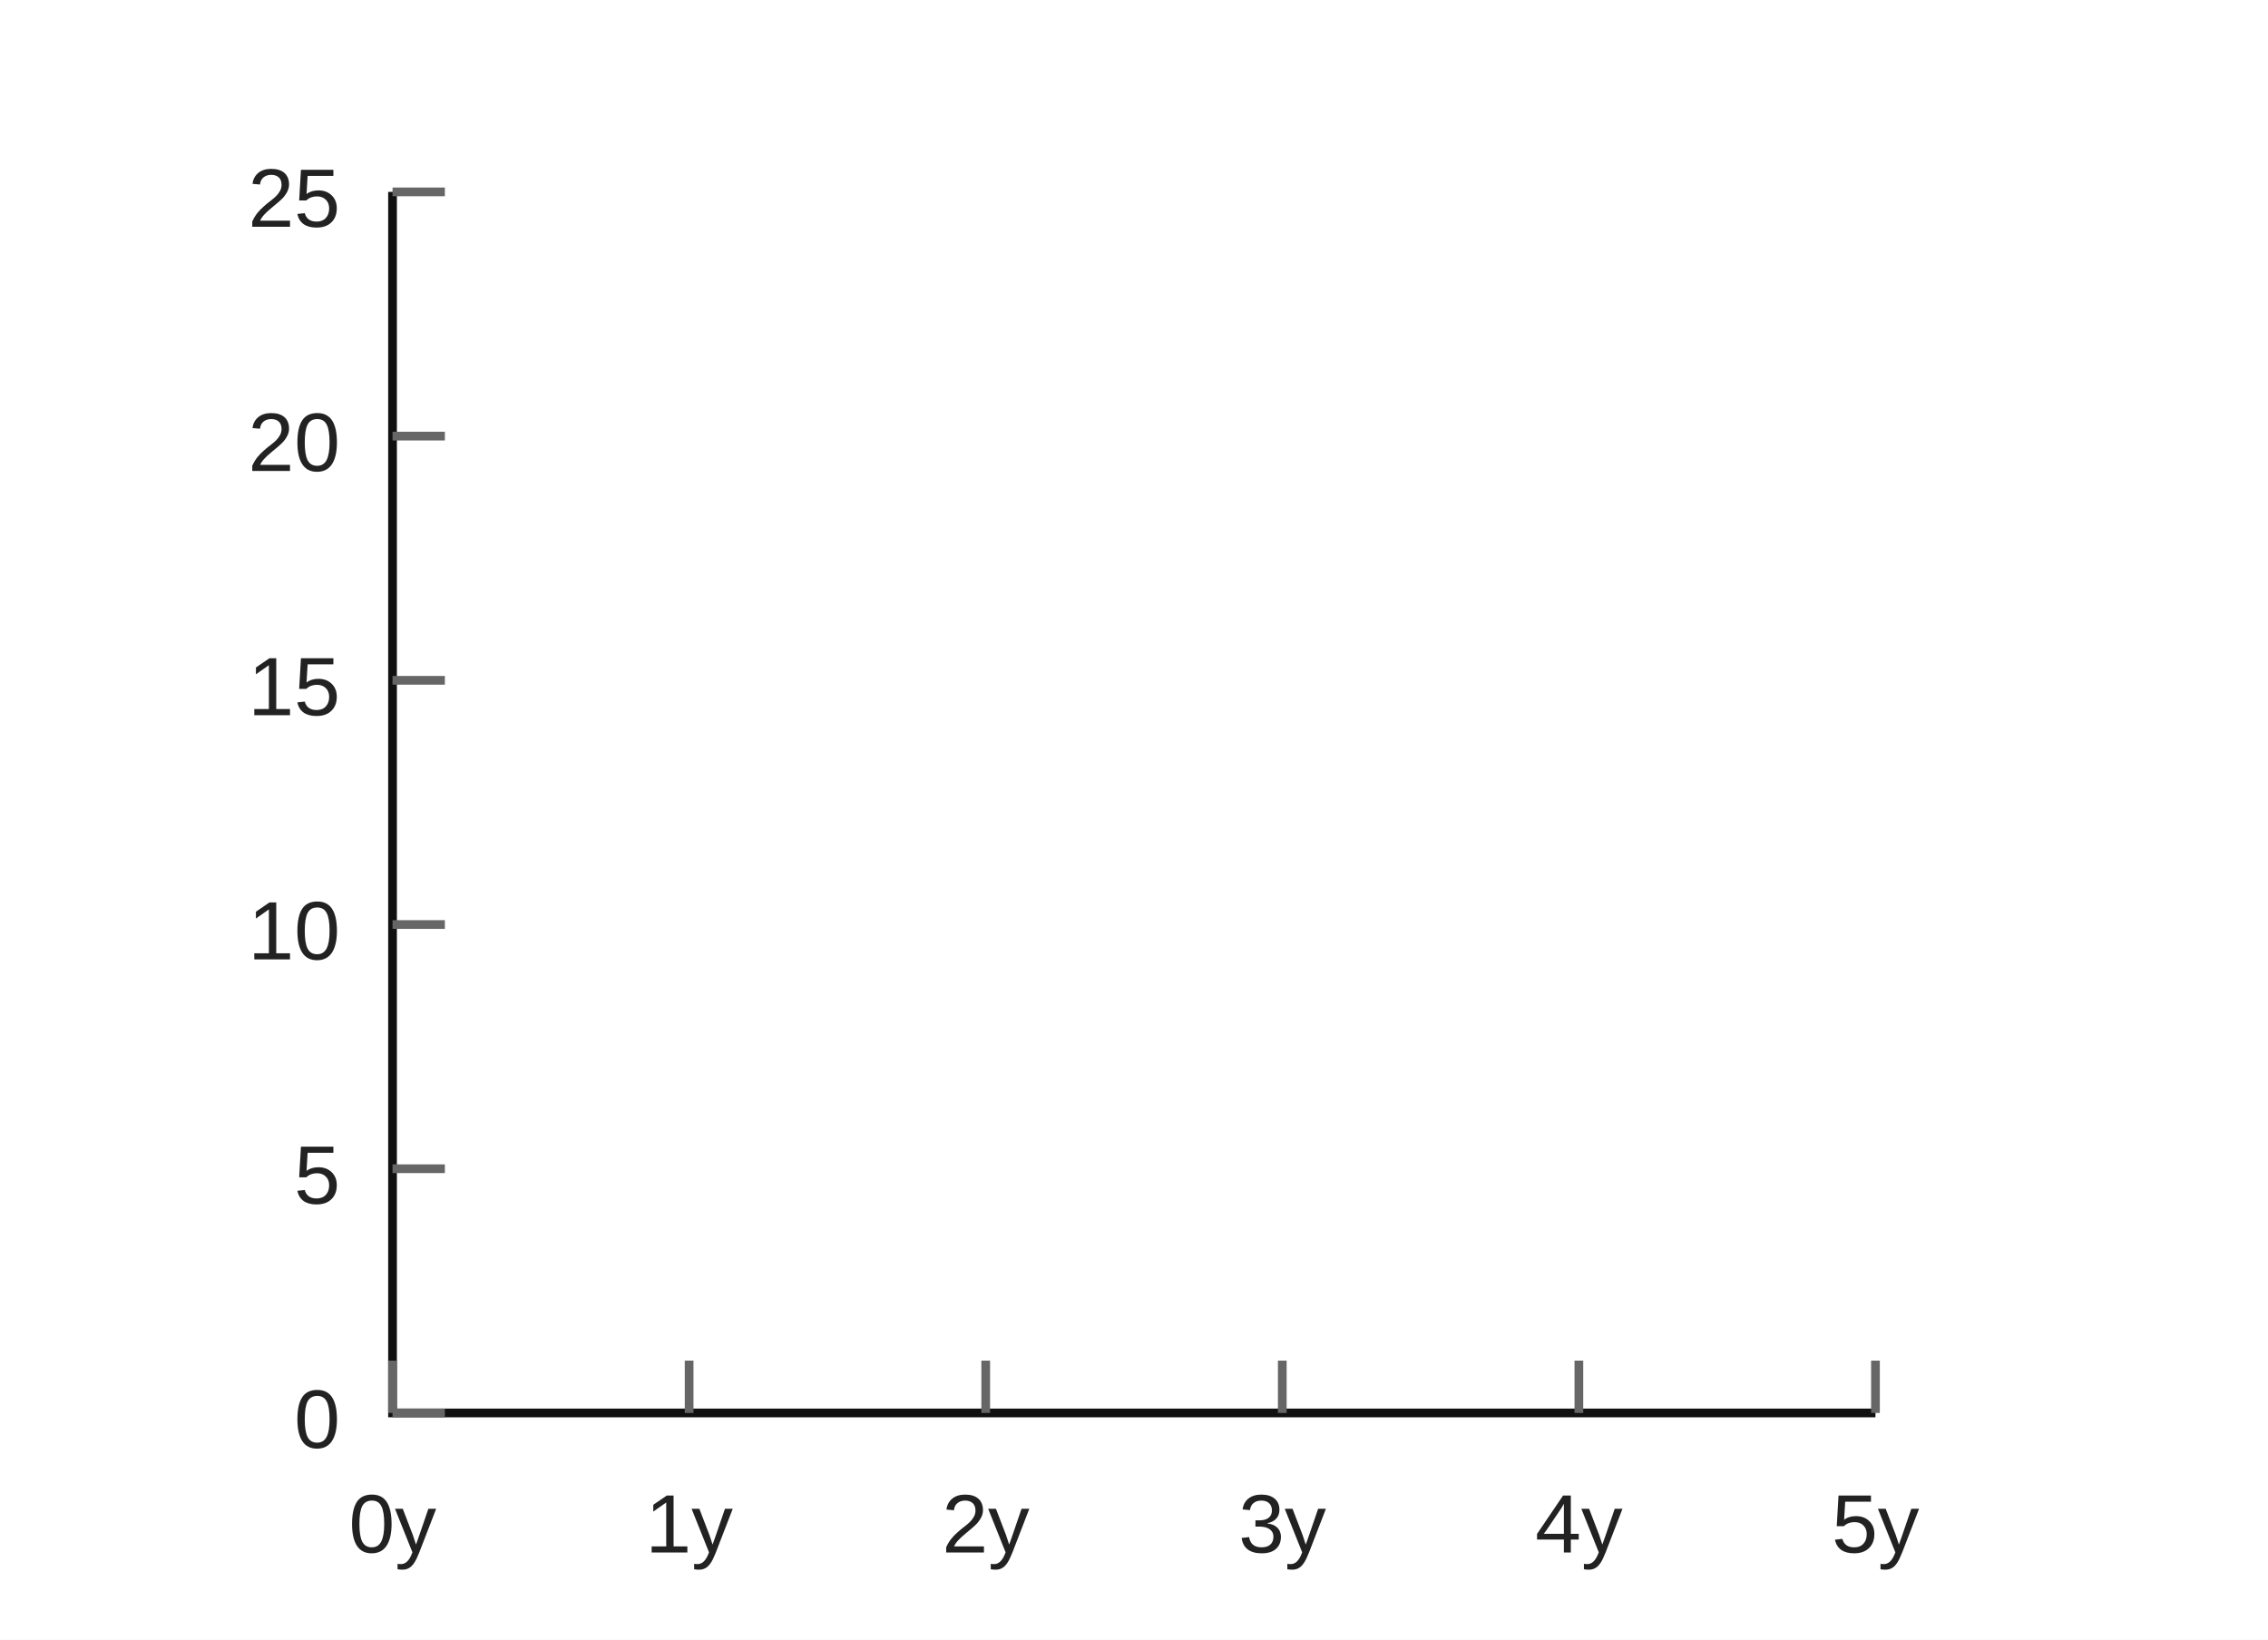
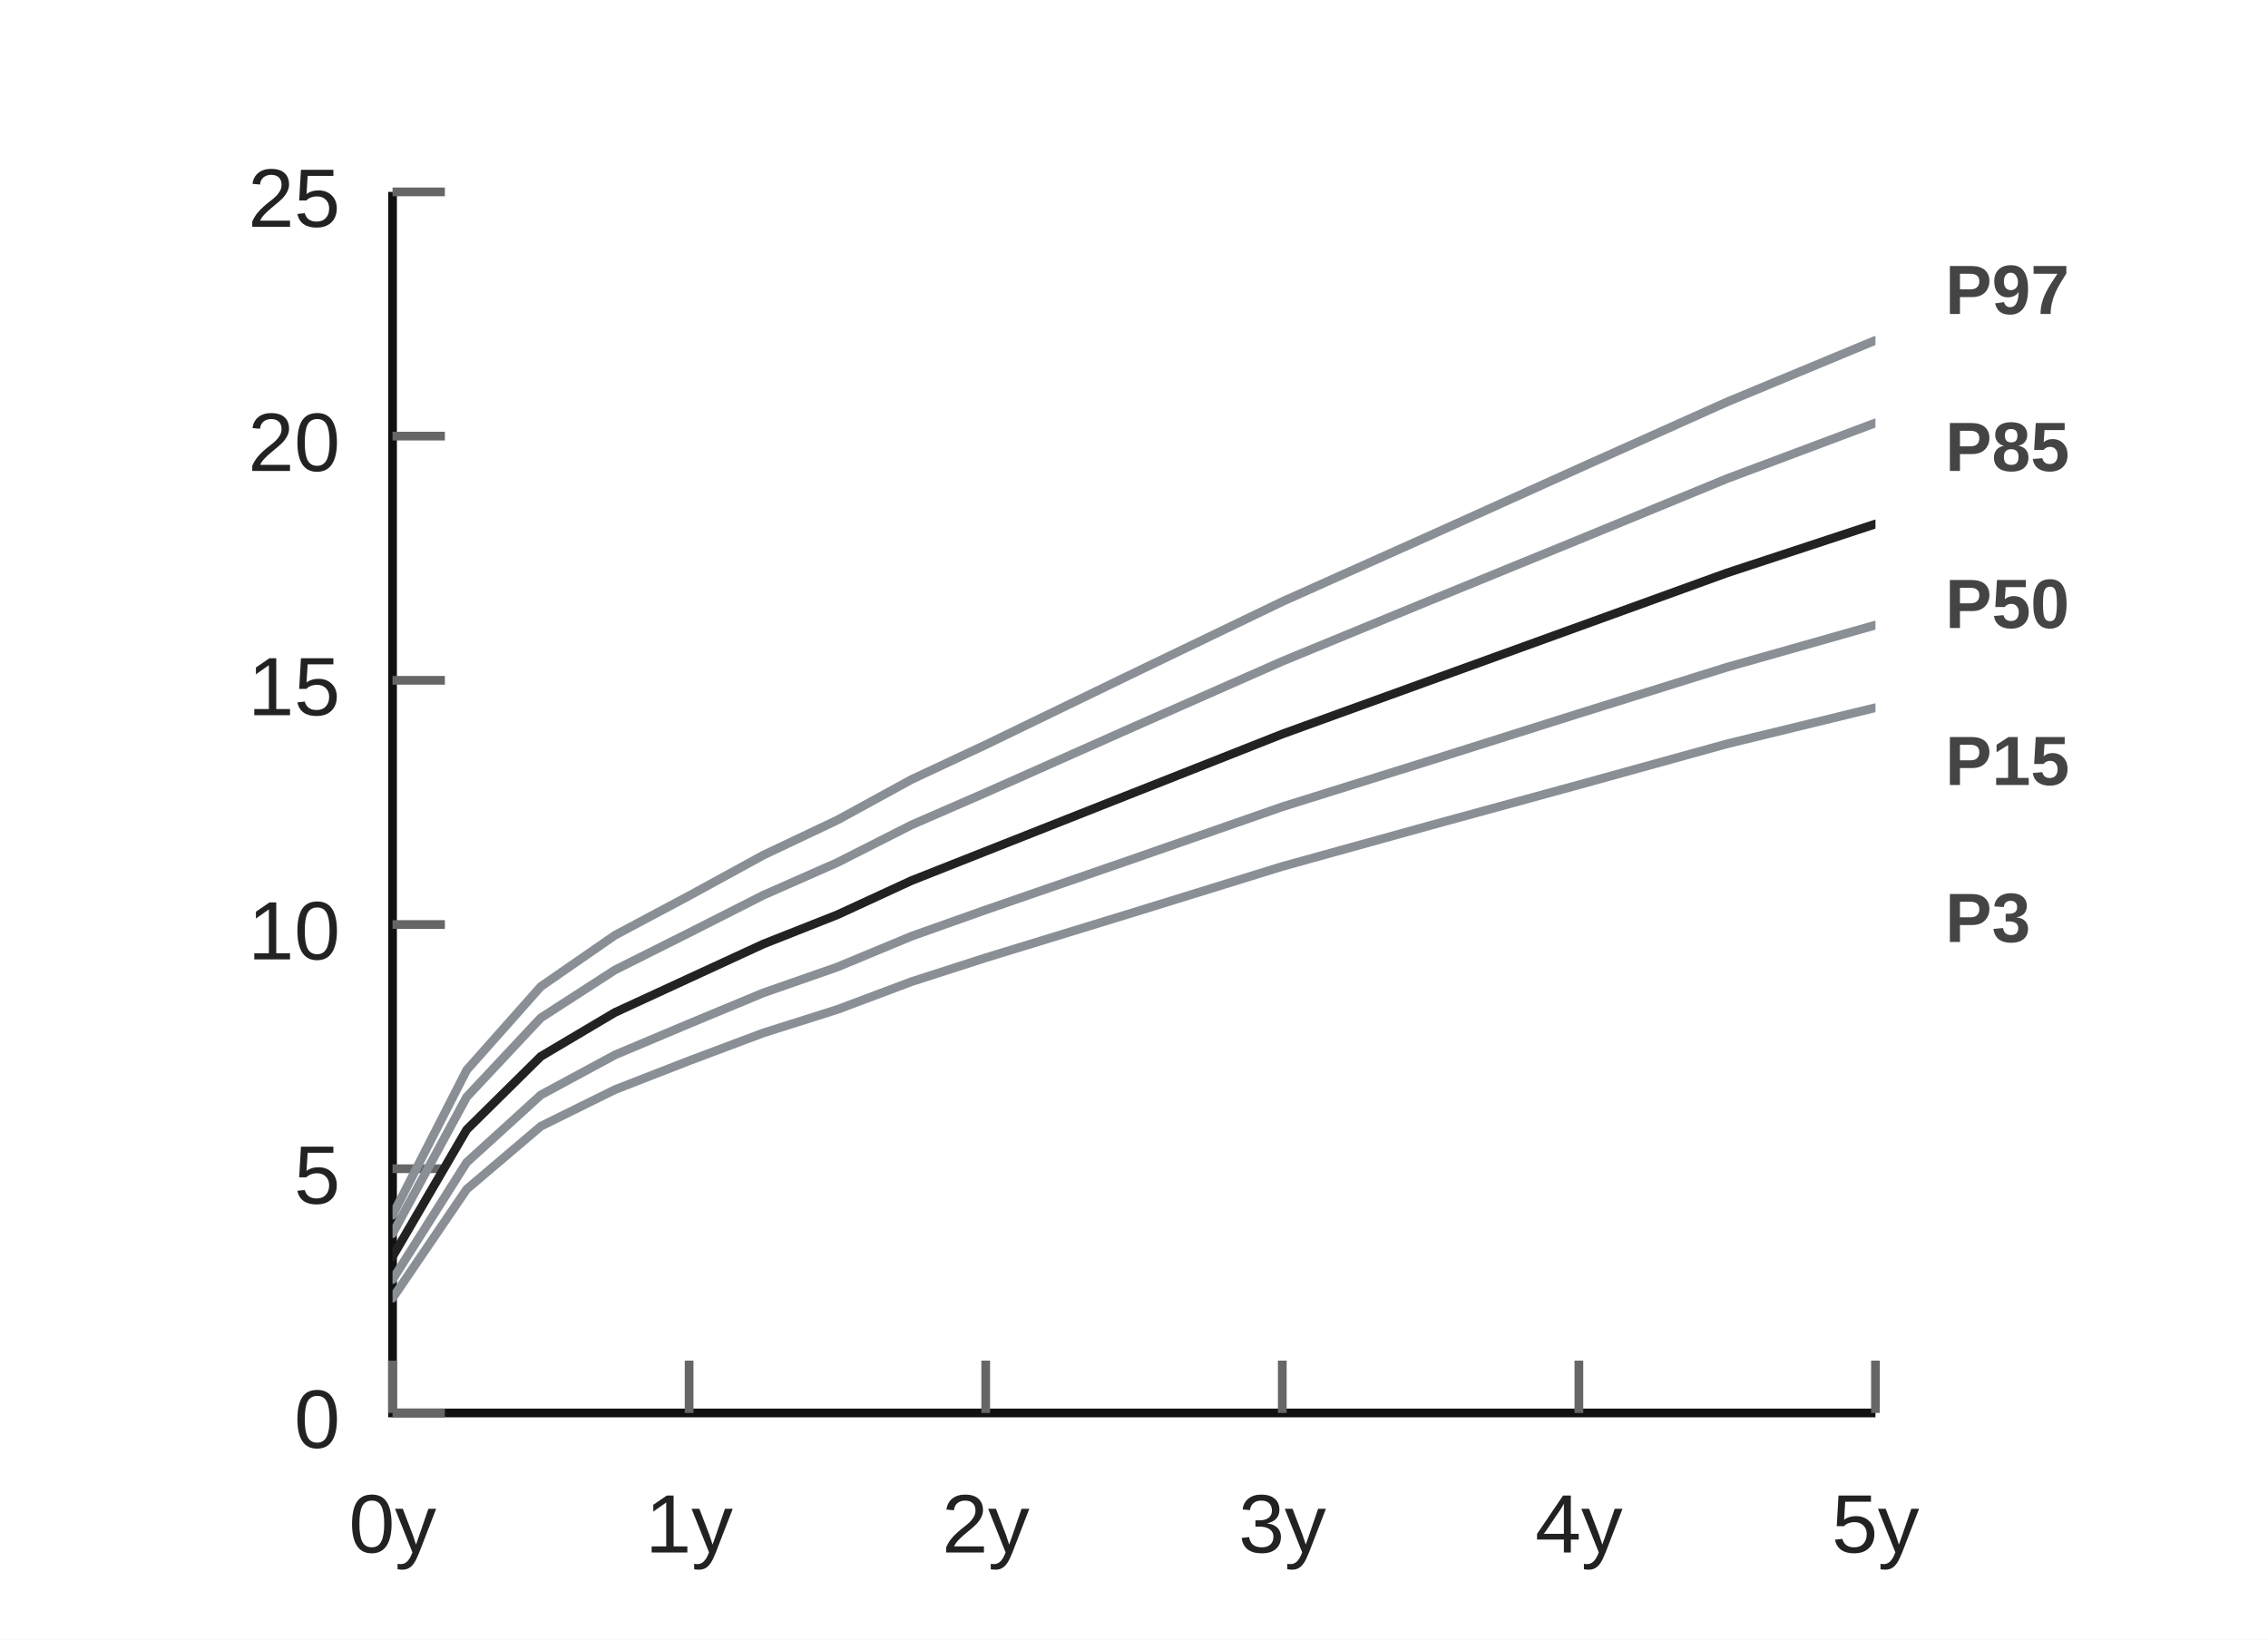
<svg xmlns="http://www.w3.org/2000/svg" viewBox="0 0 260 188" role="img" aria-label="WHO Girls Weight 0-5 years">
  <style>
    .axis { stroke: #111; stroke-width: 1; fill: none; }
    .tick { stroke: #666; stroke-width: 1; }
    .label { fill: #222; font: 9.5px Arial, sans-serif; text-anchor: middle; }
    .ylabel { fill: #222; font: 9.5px Arial, sans-serif; text-anchor: end; }
    .curve { fill: none; stroke: #8a8f96; stroke-width: 1; stroke-linecap: round; }
    .median { fill: none; stroke: #222; stroke-width: 1; stroke-linecap: round; }
    .percentile { fill: #444; font: 700 8px Arial, sans-serif; }
  </style>
  <rect x="0" y="0" width="260" height="188" fill="#fff" />
  <defs>
    <clipPath id="clip-girls-weight-0-5-minimal-svg-0">
      <rect x="45" y="22" width="170" height="140" />
    </clipPath>
  </defs>
  <path class="axis" d="M45 22 V162 H215" />
  <path class="tick" d="M45 162 V156" />
  <text class="label" x="45" y="178">0y</text>
  <path class="tick" d="M79 162 V156" />
  <text class="label" x="79" y="178">1y</text>
  <path class="tick" d="M113 162 V156" />
  <text class="label" x="113" y="178">2y</text>
  <path class="tick" d="M147 162 V156" />
  <text class="label" x="147" y="178">3y</text>
  <path class="tick" d="M181 162 V156" />
  <text class="label" x="181" y="178">4y</text>
  <path class="tick" d="M215 162 V156" />
  <text class="label" x="215" y="178">5y</text>
  <path class="tick" d="M45 22 H51" />
  <text class="ylabel" x="39" y="26">25</text>
  <path class="tick" d="M45 50 H51" />
  <text class="ylabel" x="39" y="54">20</text>
  <path class="tick" d="M45 78 H51" />
  <text class="ylabel" x="39" y="82">15</text>
  <path class="tick" d="M45 106 H51" />
  <text class="ylabel" x="39" y="110">10</text>
  <path class="tick" d="M45 134 H51" />
  <text class="ylabel" x="39" y="138">5</text>
  <path class="tick" d="M45 162 H51" />
  <text class="ylabel" x="39" y="166">0</text>
+   <g clip-path="url(#clip-girls-weight-0-5-minimal-svg-0)">
+     <path class="curve" d="M45.00 139.32 L53.50 122.69 L62.00 113.11 L70.50 107.23 L79.00 102.70 L87.50 98.05 L96.00 94.02 L104.50 89.37 L113.00 85.39 L130.00 77.16 L147.00 68.98 L164.00 61.37 L181.00 53.70 L198.00 46.08 L215.00 39.02" />
+     <path class="curve" d="M45.00 141.45 L53.50 125.77 L62.00 116.70 L70.50 111.21 L79.00 106.95 L87.50 102.64 L96.00 98.89 L104.50 94.58 L113.00 90.88 L130.00 83.32 L147.00 75.82 L164.00 68.82 L181.00 61.87 L198.00 54.87 L215.00 48.49" />
+     <path class="median" d="M45.00 144.08 L53.50 129.52 L62.00 121.12 L70.50 116.08 L79.00 112.16 L87.50 108.24 L96.00 104.88 L104.50 100.96 L113.00 97.60 L130.00 90.88 L147.00 84.16 L164.00 78.00 L181.00 71.84 L198.00 65.68 L215.00 60.08" />
+     <path class="curve" d="M45.00 146.71 L53.50 133.27 L62.00 125.54 L70.50 120.95 L79.00 117.37 L87.50 113.84 L96.00 110.87 L104.50 107.34 L113.00 104.32 L130.00 98.44 L147.00 92.50 L164.00 87.18 L181.00 81.81 L198.00 76.49 L215.00 71.67" />
+     <path class="curve" d="M45.00 148.84 L53.50 136.35 L62.00 129.13 L70.50 124.93 L79.00 121.62 L87.50 118.43 L96.00 115.74 L104.50 112.55 L113.00 109.81 L130.00 104.60 L147.00 99.34 L164.00 94.63 L181.00 89.98 L198.00 85.28 L215.00 81.14" />
+   </g>
+   <text class="percentile" x="223" y="36">P97</text>
+   <text class="percentile" x="223" y="54">P85</text>
+   <text class="percentile" x="223" y="72">P50</text>
+   <text class="percentile" x="223" y="90">P15</text>
+   <text class="percentile" x="223" y="108">P3</text>
</svg>
